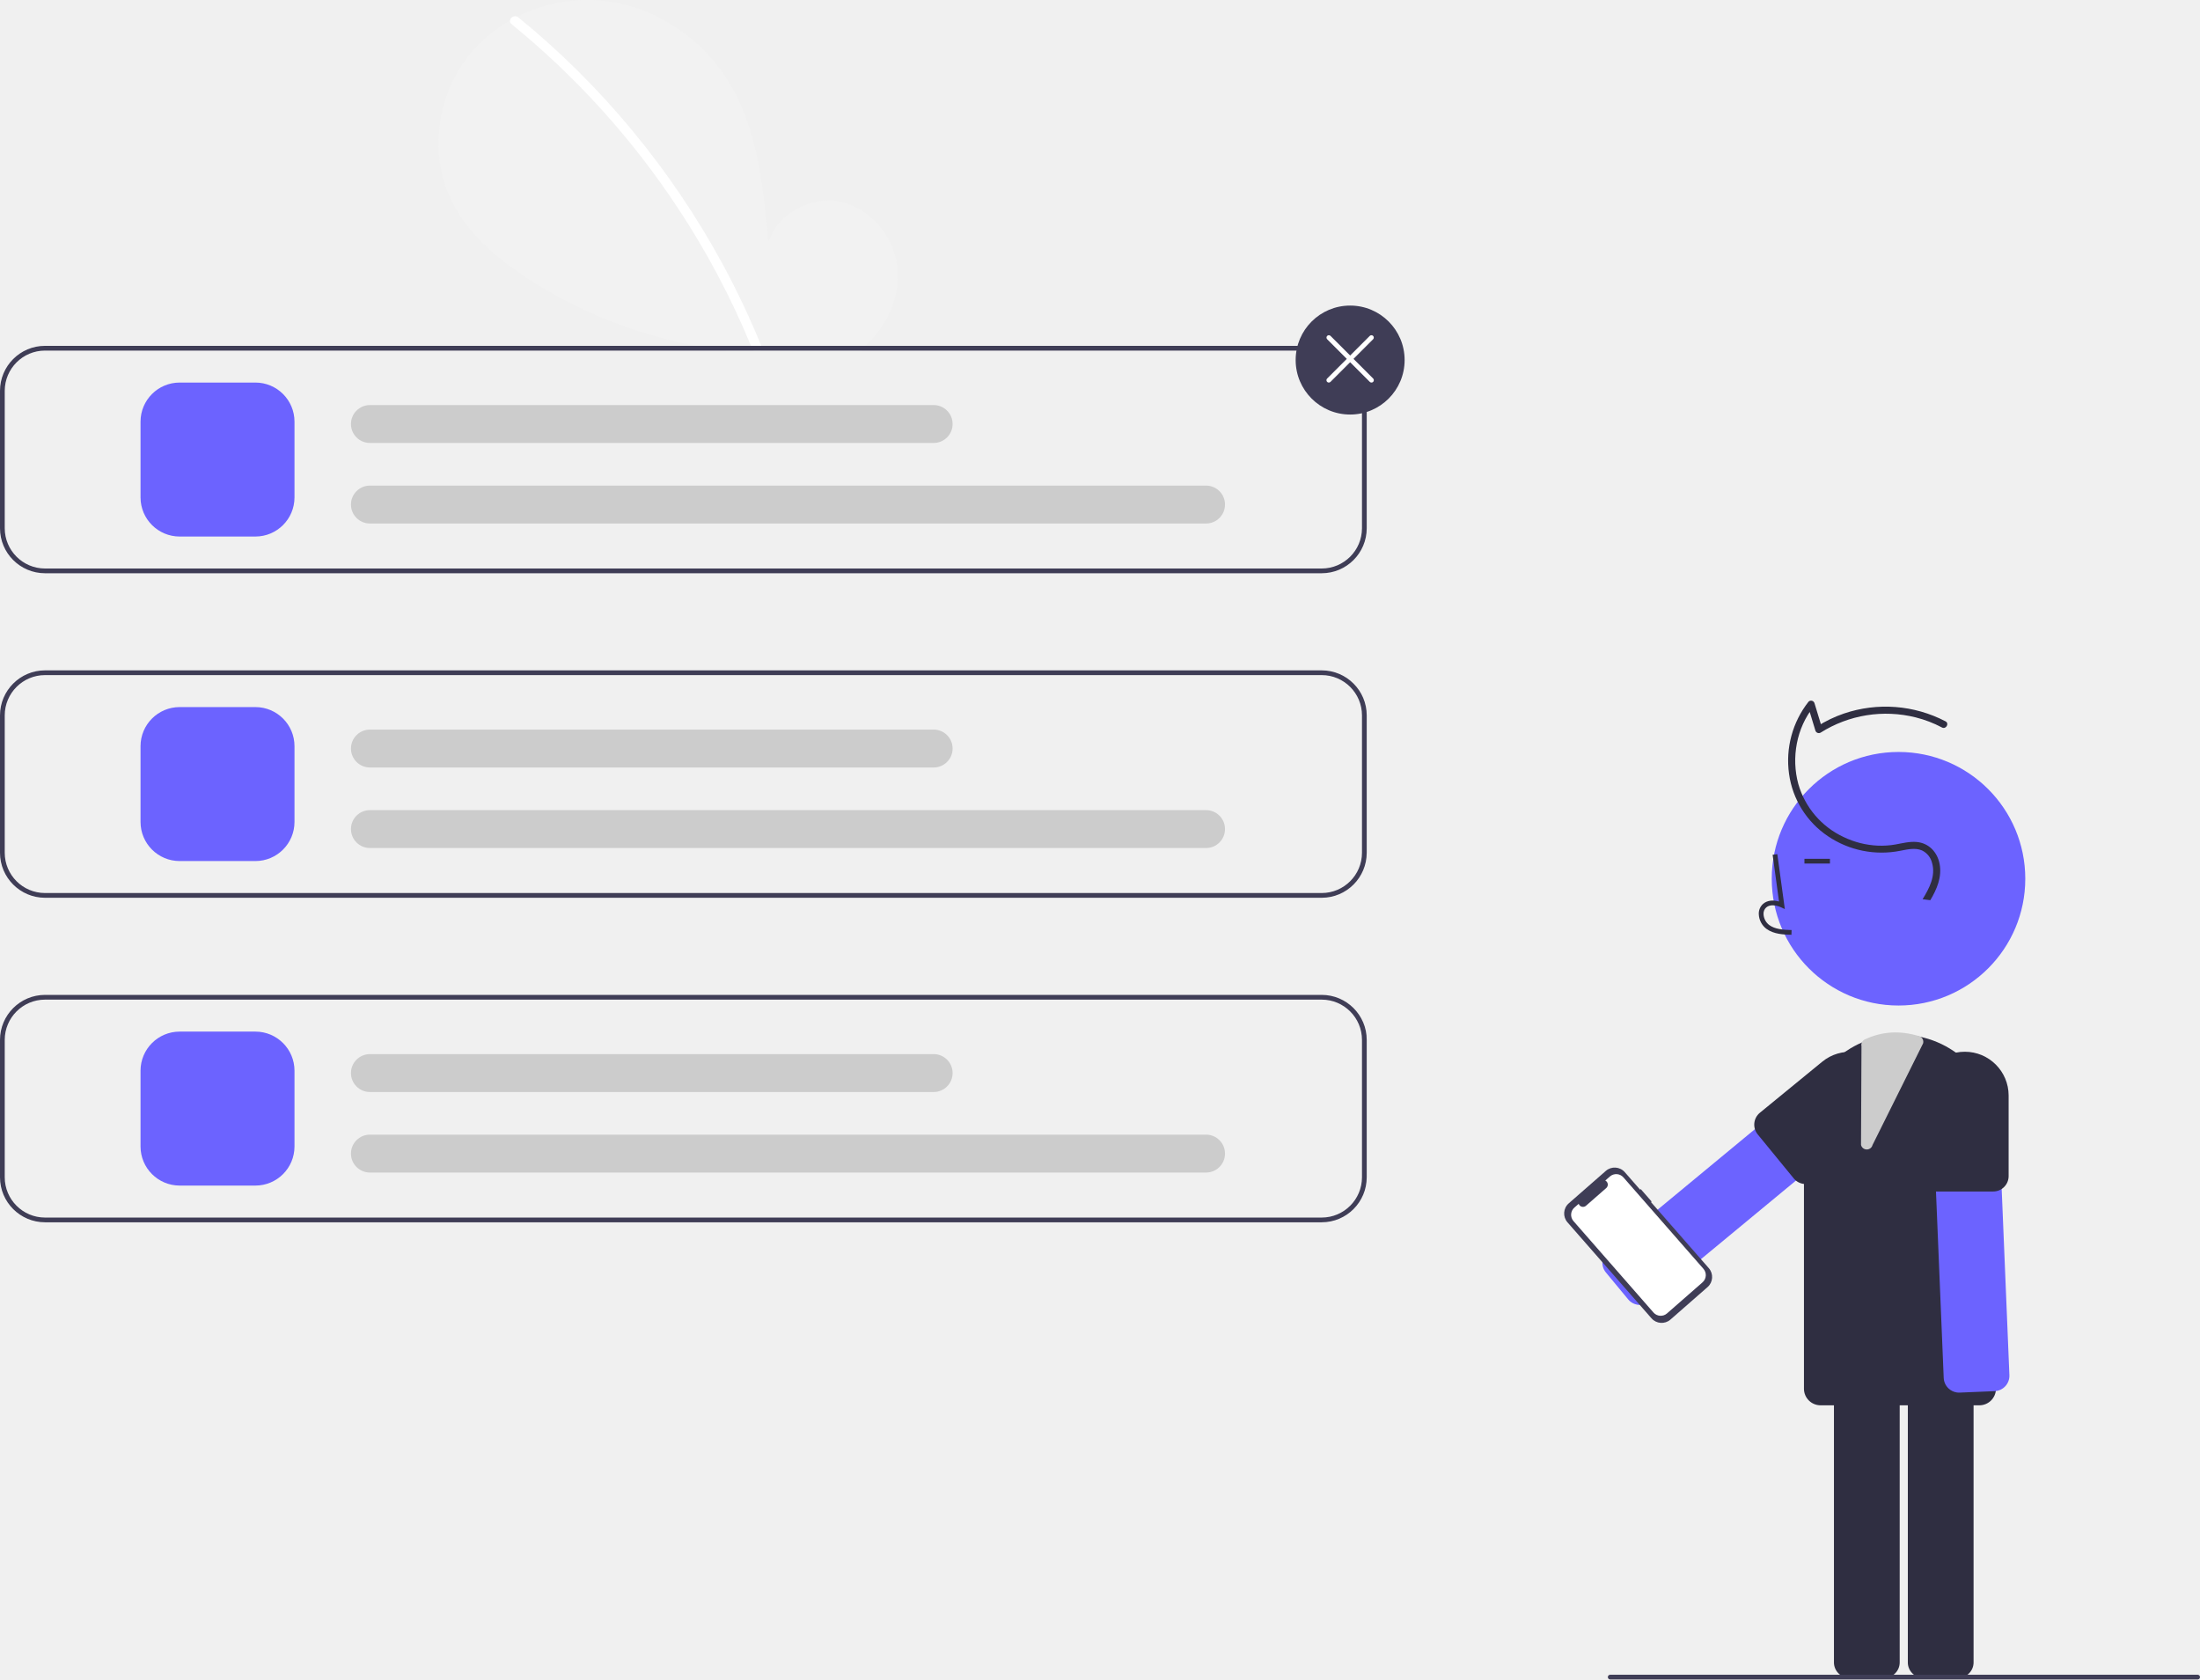
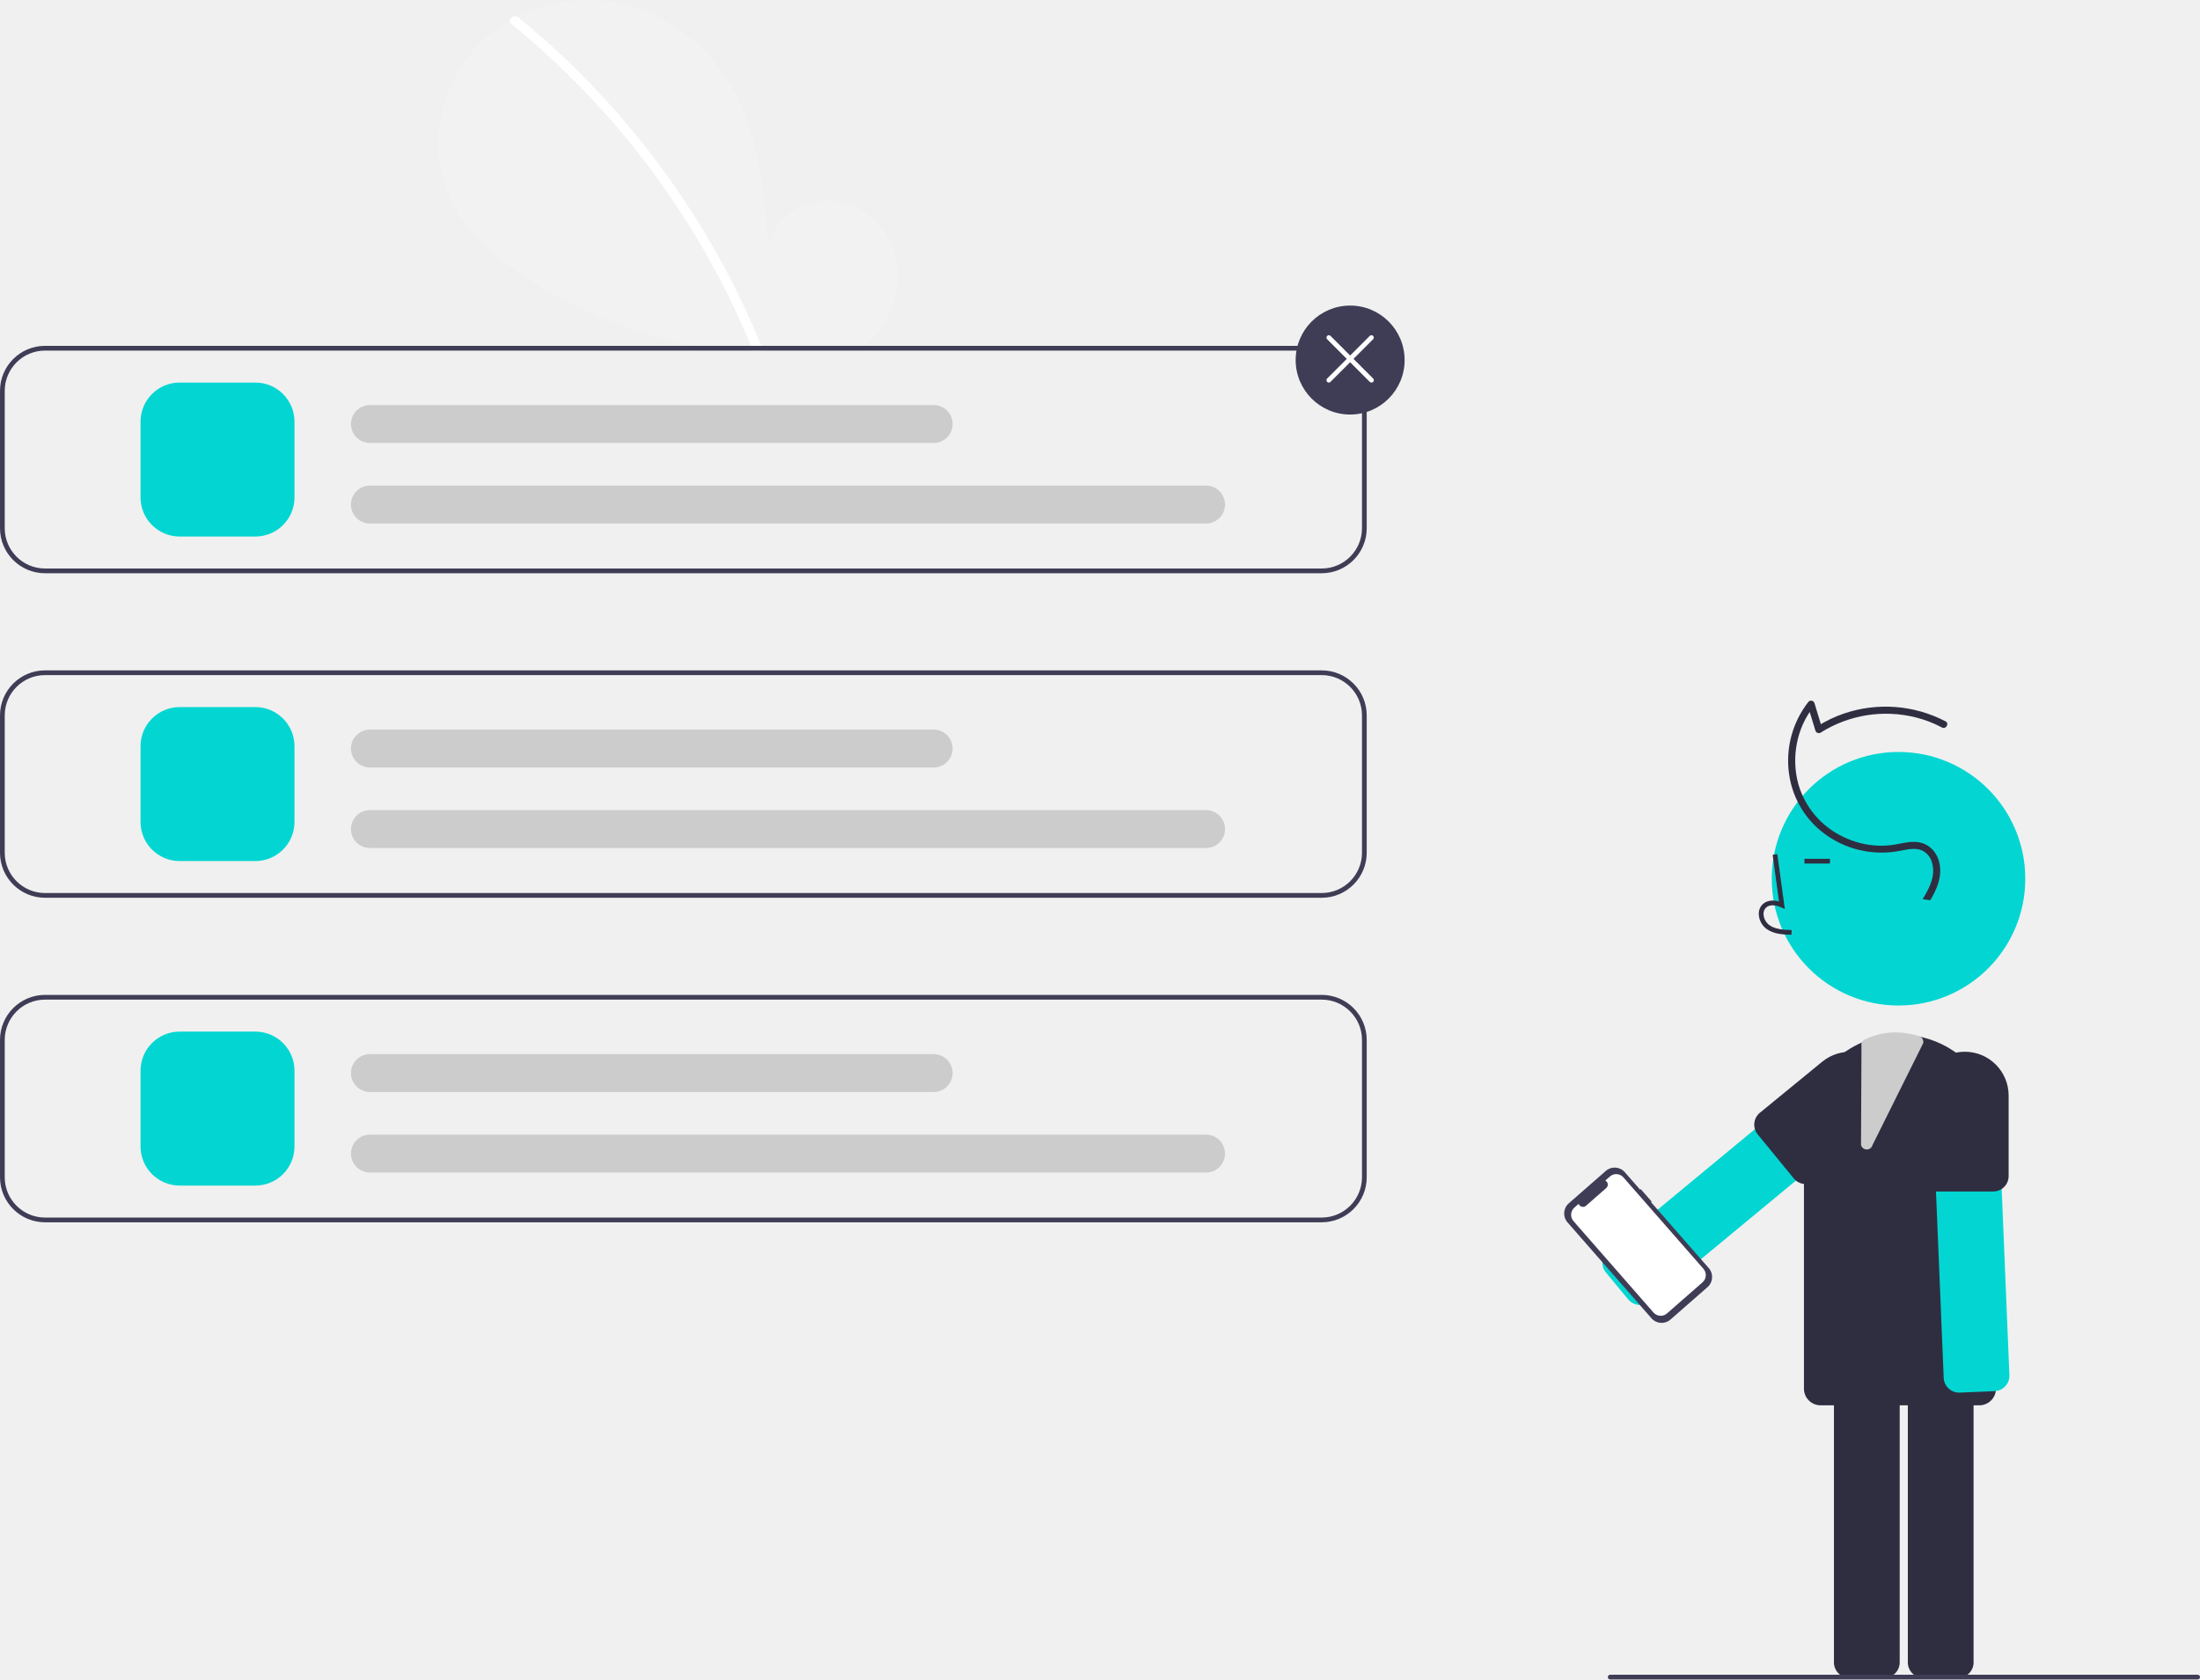
<svg xmlns="http://www.w3.org/2000/svg" id="f4ffc2e1-387a-412d-9fdb-6d9de808862e" data-name="Layer 1" width="928.791" height="709" viewBox="0 0 928.791 709">
  <path d="M500.194,242.05l3.39.83c-1.53.22-3.06.43-4.59.62h-56.54q-6.36-.81-12.65-2a197.136,197.136,0,0,1-70.96-28.11c-13.27-8.63-25.92-19.24-32.79-33.49-9.33-19.35-6.07-43.85,7.25-60.7a60.772,60.772,0,0,1,17.59-15c1.01-.58,2.03-1.13,3.07-1.65a66.06,66.06,0,0,1,36.49-6.68c21.35,2.33,41.05,15.37,52.42,33.59,12.57,20.12,14.98,44.74,17.08,68.37,3.81-12.26,18.11-19.75,30.66-17.04,12.54,2.7,22.22,14.41,23.78,27.15,1.53,12.46-4.13,25.25-13.56,33.56C500.624,241.68,500.414,241.87,500.194,242.05Z" transform="translate(-135.6043 -95.50019)" fill="#f2f2f2" />
  <path d="M456.595,243.5h-2.83a2.059,2.059,0,0,1-.63-.85c-.16-.38-.31-.77-.48-1.15a342.779,342.779,0,0,0-30.92-58.27,345.222,345.222,0,0,0-70.17-77.55,1.614,1.614,0,0,1-.67-1.48,2.178,2.178,0,0,1,3.52-1.37,345.769,345.769,0,0,1,48.25,47.92,351.187,351.187,0,0,1,38.06,56.32,348.998,348.998,0,0,1,16.27,34.43c.01.03.02.05.03.08A1.557,1.557,0,0,1,456.595,243.5Z" transform="translate(-135.6043 -95.50019)" fill="#fff" />
  <path d="M693.604,241.5h-539a19.017,19.017,0,0,0-19,19v58a19.017,19.017,0,0,0,19,19h539a19.017,19.017,0,0,0,19-19v-58A19.017,19.017,0,0,0,693.604,241.5Zm17,77a17.024,17.024,0,0,1-17,17h-539a17.024,17.024,0,0,1-17-17v-58a17.024,17.024,0,0,1,17-17h539a17.024,17.024,0,0,1,17,17Z" transform="translate(-135.6043 -95.50019)" fill="#3f3d56" />
  <path d="M693.604,474.5h-539a19.022,19.022,0,0,1-19-19v-58a19.022,19.022,0,0,1,19-19h539a19.022,19.022,0,0,1,19,19v58A19.022,19.022,0,0,1,693.604,474.5Zm-539-94a17.019,17.019,0,0,0-17,17v58a17.019,17.019,0,0,0,17,17h539a17.019,17.019,0,0,0,17-17v-58a17.019,17.019,0,0,0-17-17Z" transform="translate(-135.6043 -95.50019)" fill="#3f3d56" />
  <path d="M693.604,611.5h-539a19.022,19.022,0,0,1-19-19v-58a19.022,19.022,0,0,1,19-19h539a19.022,19.022,0,0,1,19,19v58A19.022,19.022,0,0,1,693.604,611.5Zm-539-94a17.019,17.019,0,0,0-17,17v58a17.019,17.019,0,0,0,17,17h539a17.019,17.019,0,0,0,17-17v-58a17.019,17.019,0,0,0-17-17Z" transform="translate(-135.6043 -95.50019)" fill="#3f3d56" />
-   <path d="M243.435,322h-32a16.519,16.519,0,0,1-16.5-16.5v-32a16.519,16.519,0,0,1,16.5-16.5h32a16.519,16.519,0,0,1,16.5,16.5v32A16.519,16.519,0,0,1,243.435,322Z" transform="translate(-135.6043 -95.50019)" fill="#6c63ff" />
+   <path d="M243.435,322h-32a16.519,16.519,0,0,1-16.5-16.5v-32a16.519,16.519,0,0,1,16.5-16.5h32a16.519,16.519,0,0,1,16.5,16.5v32A16.519,16.519,0,0,1,243.435,322Z" transform="translate(-135.6043 -95.50019)" fill="#03d6d2" />
  <path d="M644.774,316.5h-353a8,8,0,1,1,0-16h353a8,8,0,0,1,0,16Z" transform="translate(-135.6043 -95.50019)" fill="#ccc" />
  <path d="M529.774,282.5h-238a8,8,0,1,1,0-16h238a8,8,0,0,1,0,16Z" transform="translate(-135.6043 -95.50019)" fill="#ccc" />
-   <path d="M243.435,459h-32a16.519,16.519,0,0,1-16.5-16.5v-32a16.519,16.519,0,0,1,16.5-16.5h32a16.519,16.519,0,0,1,16.5,16.5v32A16.519,16.519,0,0,1,243.435,459Z" transform="translate(-135.6043 -95.50019)" fill="#6c63ff" />
+   <path d="M243.435,459h-32a16.519,16.519,0,0,1-16.5-16.5v-32a16.519,16.519,0,0,1,16.5-16.5h32a16.519,16.519,0,0,1,16.5,16.5v32A16.519,16.519,0,0,1,243.435,459Z" transform="translate(-135.6043 -95.50019)" fill="#03d6d2" />
  <path d="M644.774,453.5h-353a8,8,0,1,1,0-16h353a8,8,0,0,1,0,16Z" transform="translate(-135.6043 -95.50019)" fill="#ccc" />
  <path d="M529.774,419.5h-238a8,8,0,1,1,0-16h238a8,8,0,0,1,0,16Z" transform="translate(-135.6043 -95.50019)" fill="#ccc" />
-   <path d="M243.435,596h-32a16.519,16.519,0,0,1-16.5-16.5v-32a16.519,16.519,0,0,1,16.5-16.5h32a16.519,16.519,0,0,1,16.5,16.5v32A16.519,16.519,0,0,1,243.435,596Z" transform="translate(-135.6043 -95.50019)" fill="#6c63ff" />
+   <path d="M243.435,596h-32a16.519,16.519,0,0,1-16.5-16.5v-32a16.519,16.519,0,0,1,16.5-16.5h32a16.519,16.519,0,0,1,16.5,16.5v32A16.519,16.519,0,0,1,243.435,596Z" transform="translate(-135.6043 -95.50019)" fill="#03d6d2" />
  <path d="M644.774,590.5h-353a8,8,0,1,1,0-16h353a8,8,0,0,1,0,16Z" transform="translate(-135.6043 -95.50019)" fill="#ccc" />
  <path d="M529.774,556.5h-238a8,8,0,1,1,0-16h238a8,8,0,0,1,0,16Z" transform="translate(-135.6043 -95.50019)" fill="#ccc" />
  <circle cx="570" cy="152" r="23" fill="#3f3d56" />
  <path d="M714.604,257a.996.996,0,0,1-.707-.293l-18-18a1.0 1,0,0,1,1.414-1.414l18,18a1,1,0,0,1-.707,1.707Z" transform="translate(-135.6043 -95.50019)" fill="#fff" />
  <path d="M696.604,257a1,1,0,0,1-.707-1.707l18-18a1.0 1,0,0,1,1.414,1.414l-18,18A.996.996,0,0,1,696.604,257Z" transform="translate(-135.6043 -95.50019)" fill="#fff" />
-   <circle cx="801.51" cy="370.967" r="53.519" fill="#6c63ff" />
+   <circle cx="801.51" cy="370.967" r="53.519" fill="#03d6d2" />
  <path d="M941.047,797.313V674.299a6.508,6.508,0,0,1,6.5-6.5h14.759a6.508,6.508,0,0,1,6.5,6.5V797.313a6.508,6.508,0,0,1-6.5,6.5H947.547A6.508,6.508,0,0,1,941.047,797.313Z" transform="translate(-135.6043 -95.50019)" fill="#2f2e41" />
  <path d="M909.855,797.313V674.299a6.508,6.508,0,0,1,6.5-6.5h14.76a6.508,6.508,0,0,1,6.5,6.5V797.313a6.508,6.508,0,0,1-6.5,6.5H916.355A6.508,6.508,0,0,1,909.855,797.313Z" transform="translate(-135.6043 -95.50019)" fill="#2f2e41" />
  <path d="M971.254,688.761h-67.062a7.008,7.008,0,0,1-7-7V572.816a40.531,40.531,0,0,1,81.062,0V681.761A7.008,7.008,0,0,1,971.254,688.761Z" transform="translate(-135.6043 -95.50019)" fill="#2f2e41" />
  <path d="M891.919,490.126l.056-2c-3.721-.104-7.001-.337-9.466-2.138a6.148,6.148,0,0,1-2.381-4.528,3.514,3.514,0,0,1,1.153-2.895c1.636-1.382,4.269-.935,6.188-.055l1.655.759L885.949,456.079l-1.981.271,2.699,19.727c-2.607-.767-5.023-.437-6.678.961a5.471,5.471,0,0,0-1.86,4.492,8.133,8.133,0,0,0,3.2,6.073C884.496,489.918,888.611,490.033,891.919,490.126Z" transform="translate(-135.6043 -95.50019)" fill="#2f2e41" />
  <rect x="761.793" y="362.551" width="10.771" height="2" fill="#2f2e41" />
-   <path d="M958.286,681.685a6.454,6.454,0,0,1-2.092-4.514l-5.096-122.908a6.5,6.5,0,0,1,6.225-6.764l14.747-.612a6.506,6.506,0,0,1,6.763,6.225l5.096,122.909a6.508,6.508,0,0,1-6.225,6.764l-14.747.611a6.561,6.561,0,0,1-1.405-.091A6.453,6.453,0,0,1,958.286,681.685Z" transform="translate(-135.6043 -95.50019)" fill="#6c63ff" />
+   <path d="M958.286,681.685a6.454,6.454,0,0,1-2.092-4.514l-5.096-122.908a6.5,6.5,0,0,1,6.225-6.764l14.747-.612a6.506,6.506,0,0,1,6.763,6.225l5.096,122.909a6.508,6.508,0,0,1-6.225,6.764l-14.747.611a6.561,6.561,0,0,1-1.405-.091A6.453,6.453,0,0,1,958.286,681.685Z" transform="translate(-135.6043 -95.50019)" fill="#03d6d2" />
  <path d="M977.104,598.5h-24a6.507,6.507,0,0,1-6.5-6.5v-34a18.5,18.5,0,0,1,37,0v34A6.507,6.507,0,0,1,977.104,598.5Z" transform="translate(-135.6043 -95.50019)" fill="#2f2e41" />
-   <path d="M822.983,644.048l-9.409-11.371a6.508,6.508,0,0,1,.864-9.152l94.781-78.416a6.504,6.504,0,0,1,9.151.864l9.409,11.373a6.5,6.5,0,0,1-.865,9.151L832.135,644.913a6.507,6.507,0,0,1-8.144.119A6.561,6.561,0,0,1,822.983,644.048Z" transform="translate(-135.6043 -95.50019)" fill="#6c63ff" />
+   <path d="M822.983,644.048l-9.409-11.371a6.508,6.508,0,0,1,.864-9.152l94.781-78.416a6.504,6.504,0,0,1,9.151.864l9.409,11.373a6.5,6.5,0,0,1-.865,9.151L832.135,644.913a6.507,6.507,0,0,1-8.144.119A6.561,6.561,0,0,1,822.983,644.048Z" transform="translate(-135.6043 -95.50019)" fill="#03d6d2" />
  <path d="M892.88,592.972l-15.203-18.57a6.507,6.507,0,0,1,.912-9.147l26.308-21.538a18.5,18.5,0,1,1,23.438,28.63l-26.308,21.538A6.507,6.507,0,0,1,892.88,592.972Z" transform="translate(-135.6043 -95.50019)" fill="#2f2e41" />
  <path id="ae0384b4-8122-4d33-856d-77d2fa9820c7" data-name="Path 22" d="M828.29,597.489l-.27.236-6.464-7.385a5.68,5.68,0,0,0-8.016-.533L797.895,603.501a5.68,5.68,0,0,0-.533,8.016l35.461,40.515a5.68,5.68,0,0,0,8.016.533l15.646-13.695a5.68,5.68,0,0,0,.533-8.016l-24.397-27.873.27-.236Z" transform="translate(-135.6043 -95.50019)" fill="#3f3d56" />
  <path id="afaa2d2f-7dd7-4c5b-bc7f-9a7e6e58aedc" data-name="Path 23" d="M815.27,592.166l-1.948,1.705a1.922,1.922,0,0,1,.405,3.165l-8.55,7.483a1.922,1.922,0,0,1-3.084-.821l-1.819,1.593a4.046,4.046,0,0,0-.38,5.71l33.775,38.589a4.046,4.046,0,0,0,5.71.38l14.996-13.126a4.046,4.046,0,0,0,.38-5.71h0L820.98,592.545a4.046,4.046,0,0,0-5.71-.38Z" transform="translate(-135.6043 -95.50019)" fill="#fff" />
  <path d="M950.532,475.529c2.787-4.656,4.968-9.786,3.933-15.302-.924-4.926-4.469-8.762-9.567-9.266-3.07-.303-6.125.516-9.123,1.05a34.246,34.246,0,0,1-7.448.482,36.994,36.994,0,0,1-14.451-3.664,35.469,35.469,0,0,1-19.056-22.331c-3.042-11.074-.783-23.649,6.44-32.663l-2.507-.662,3.264,10.724a1.515,1.515,0,0,0,2.204.896,51.664,51.664,0,0,1,40.201-6.427,48.947,48.947,0,0,1,11.031,4.243c1.704.906,3.221-1.683,1.514-2.59a54.697,54.697,0,0,0-42.915-3.288A52.215,52.215,0,0,0,902.706,402.204l2.204.896-3.264-10.724a1.512,1.512,0,0,0-2.507-.662A40.207,40.207,0,0,0,890.897,422.197a37.94,37.94,0,0,0,16.429,26.319,40.458,40.458,0,0,0,30.554,6.142c2.936-.564,6.265-1.372,9.146-.143a7.9,7.9,0,0,1,4.234,5.208c1.632,5.531-1.145,10.784-3.982,15.383Z" transform="translate(-135.6043 -95.50019)" fill="#2f2e41" />
  <path d="M923.721,580.752l-.037-0a2.466,2.466,0,0,1-2.399-1.927l.196-41.668a2.535,2.535,0,0,1,1.4-2.853c7.253-3.407,14.749-3.865,22.913-1.397a2.502,2.502,0,0,1,1.707,3.042L926.135,578.892A2.465,2.465,0,0,1,923.721,580.752Z" transform="translate(-135.6043 -95.50019)" fill="#ccc" />
  <path d="M1063.396,804.5h-248a1,1,0,0,1,0-2h248a1,1,0,0,1,0,2Z" transform="translate(-135.6043 -95.50019)" fill="#3f3d56" />
</svg>
